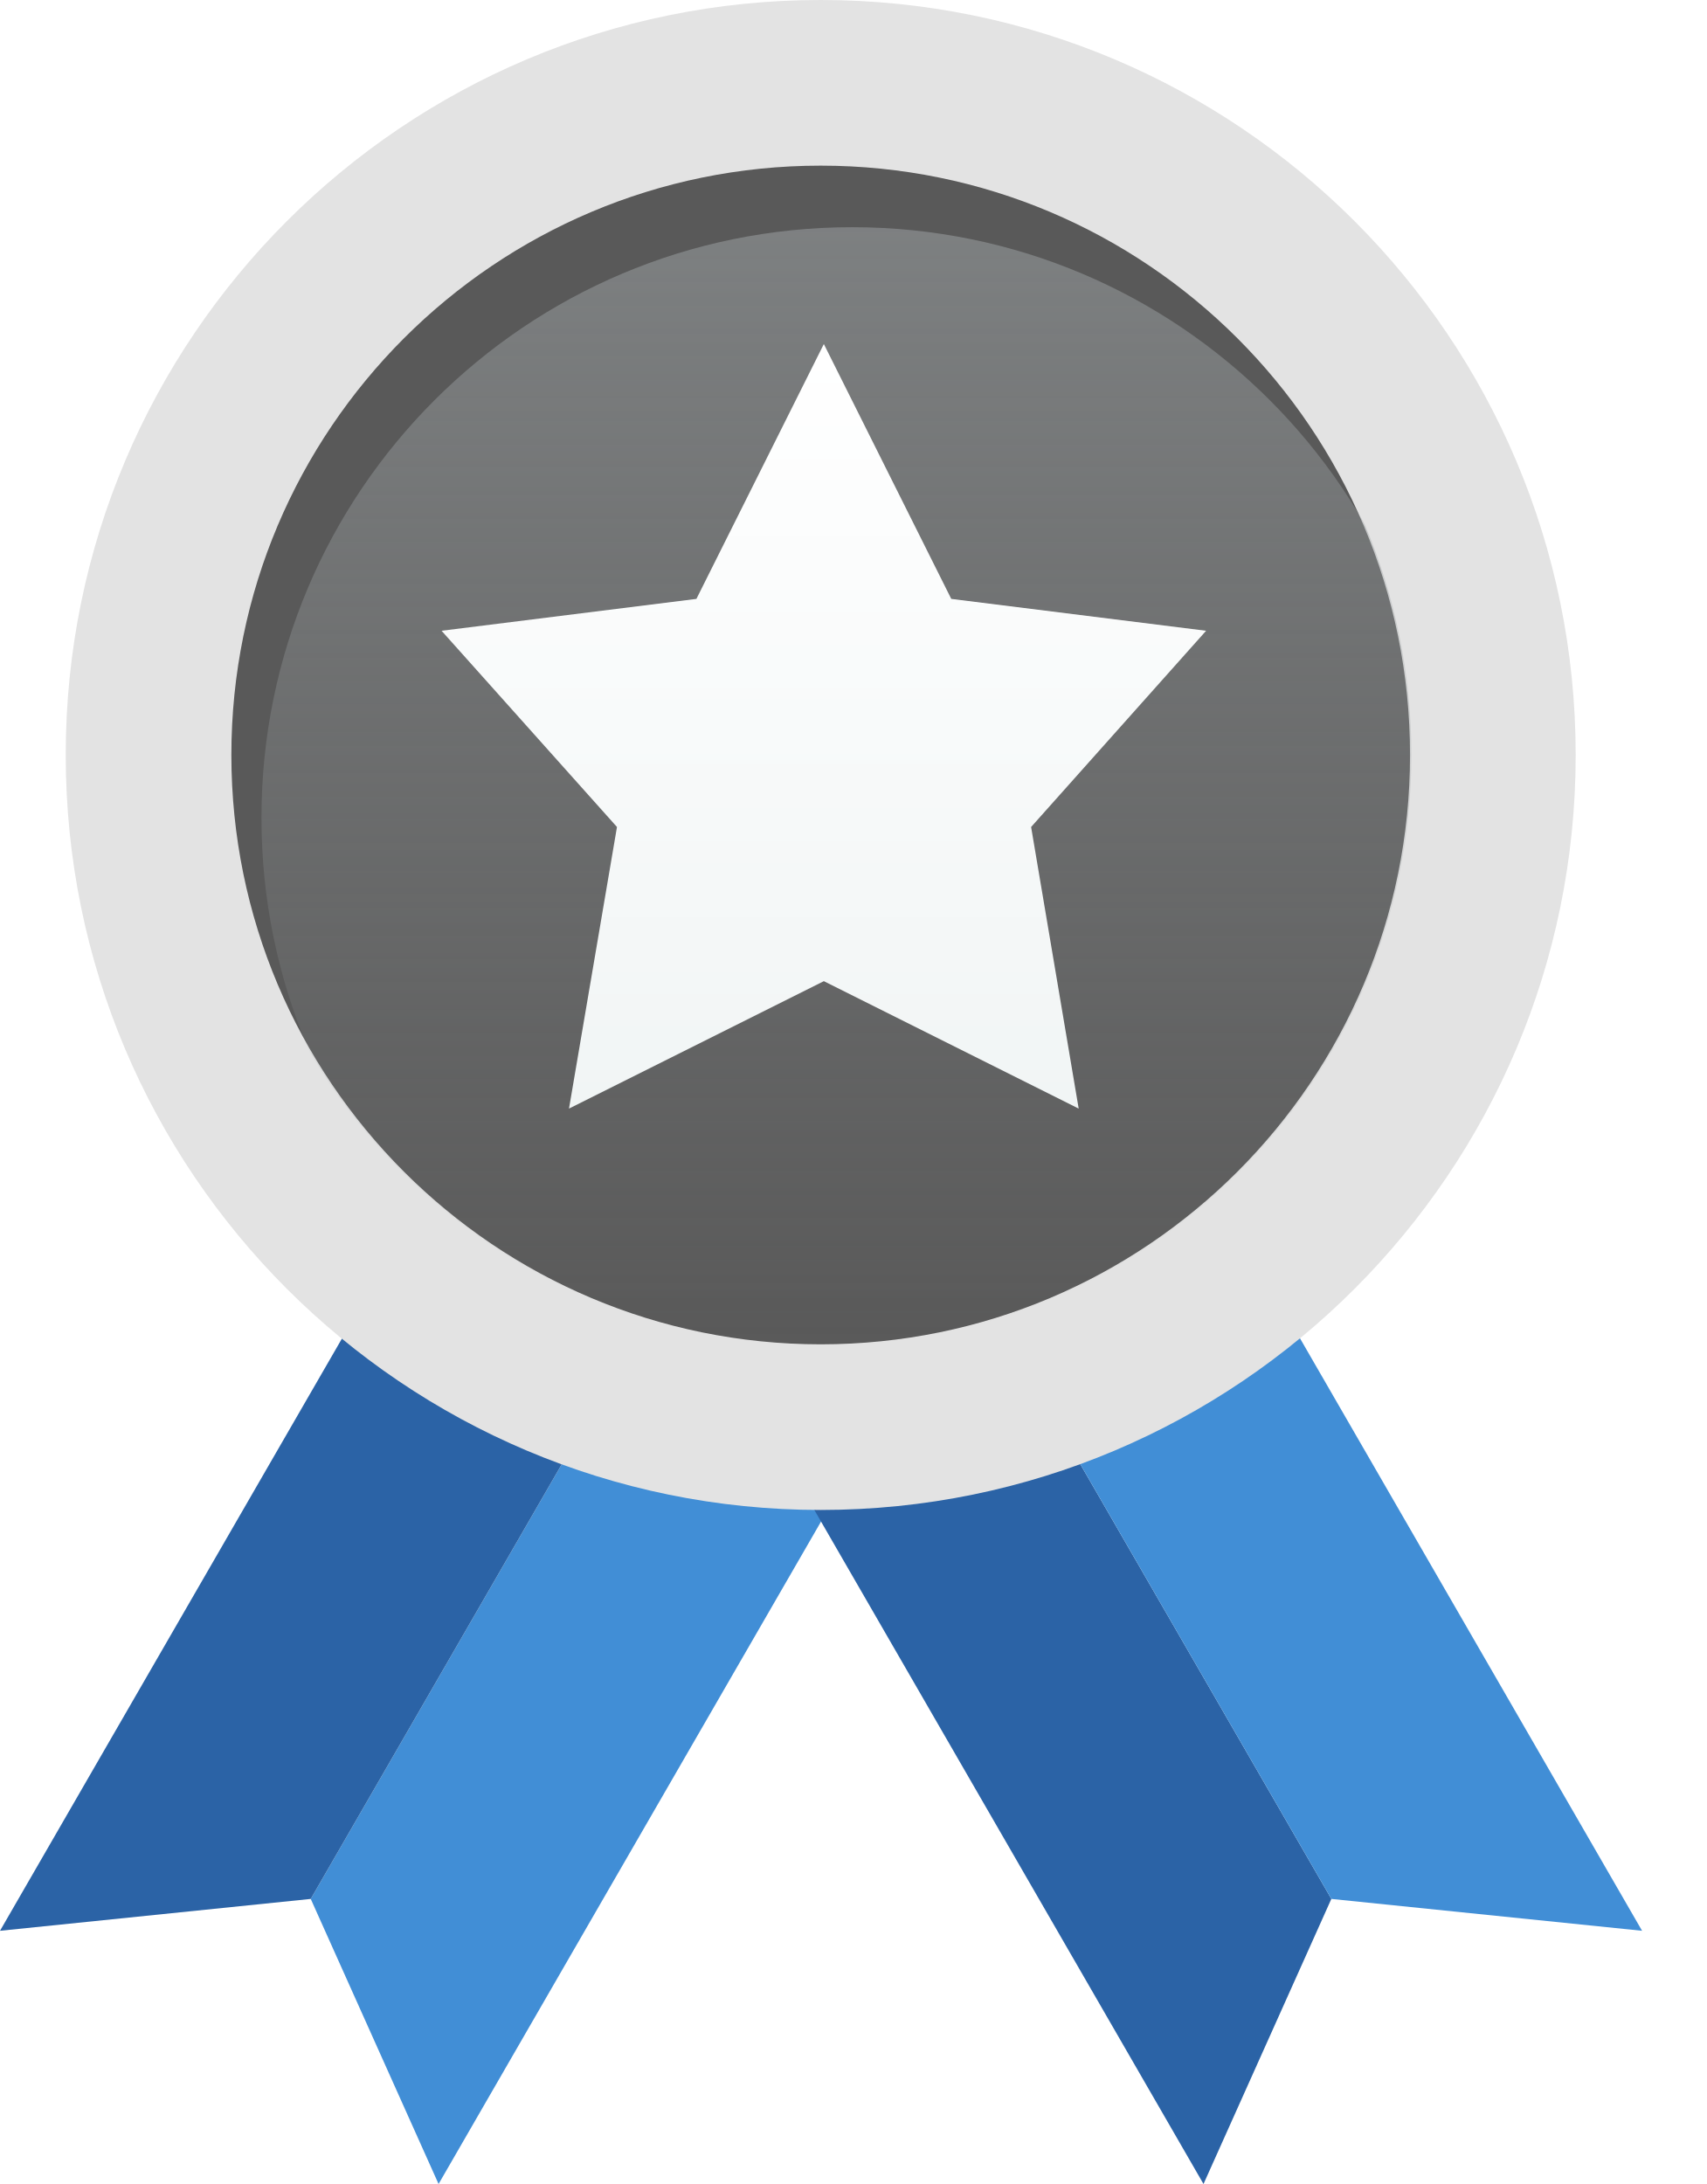
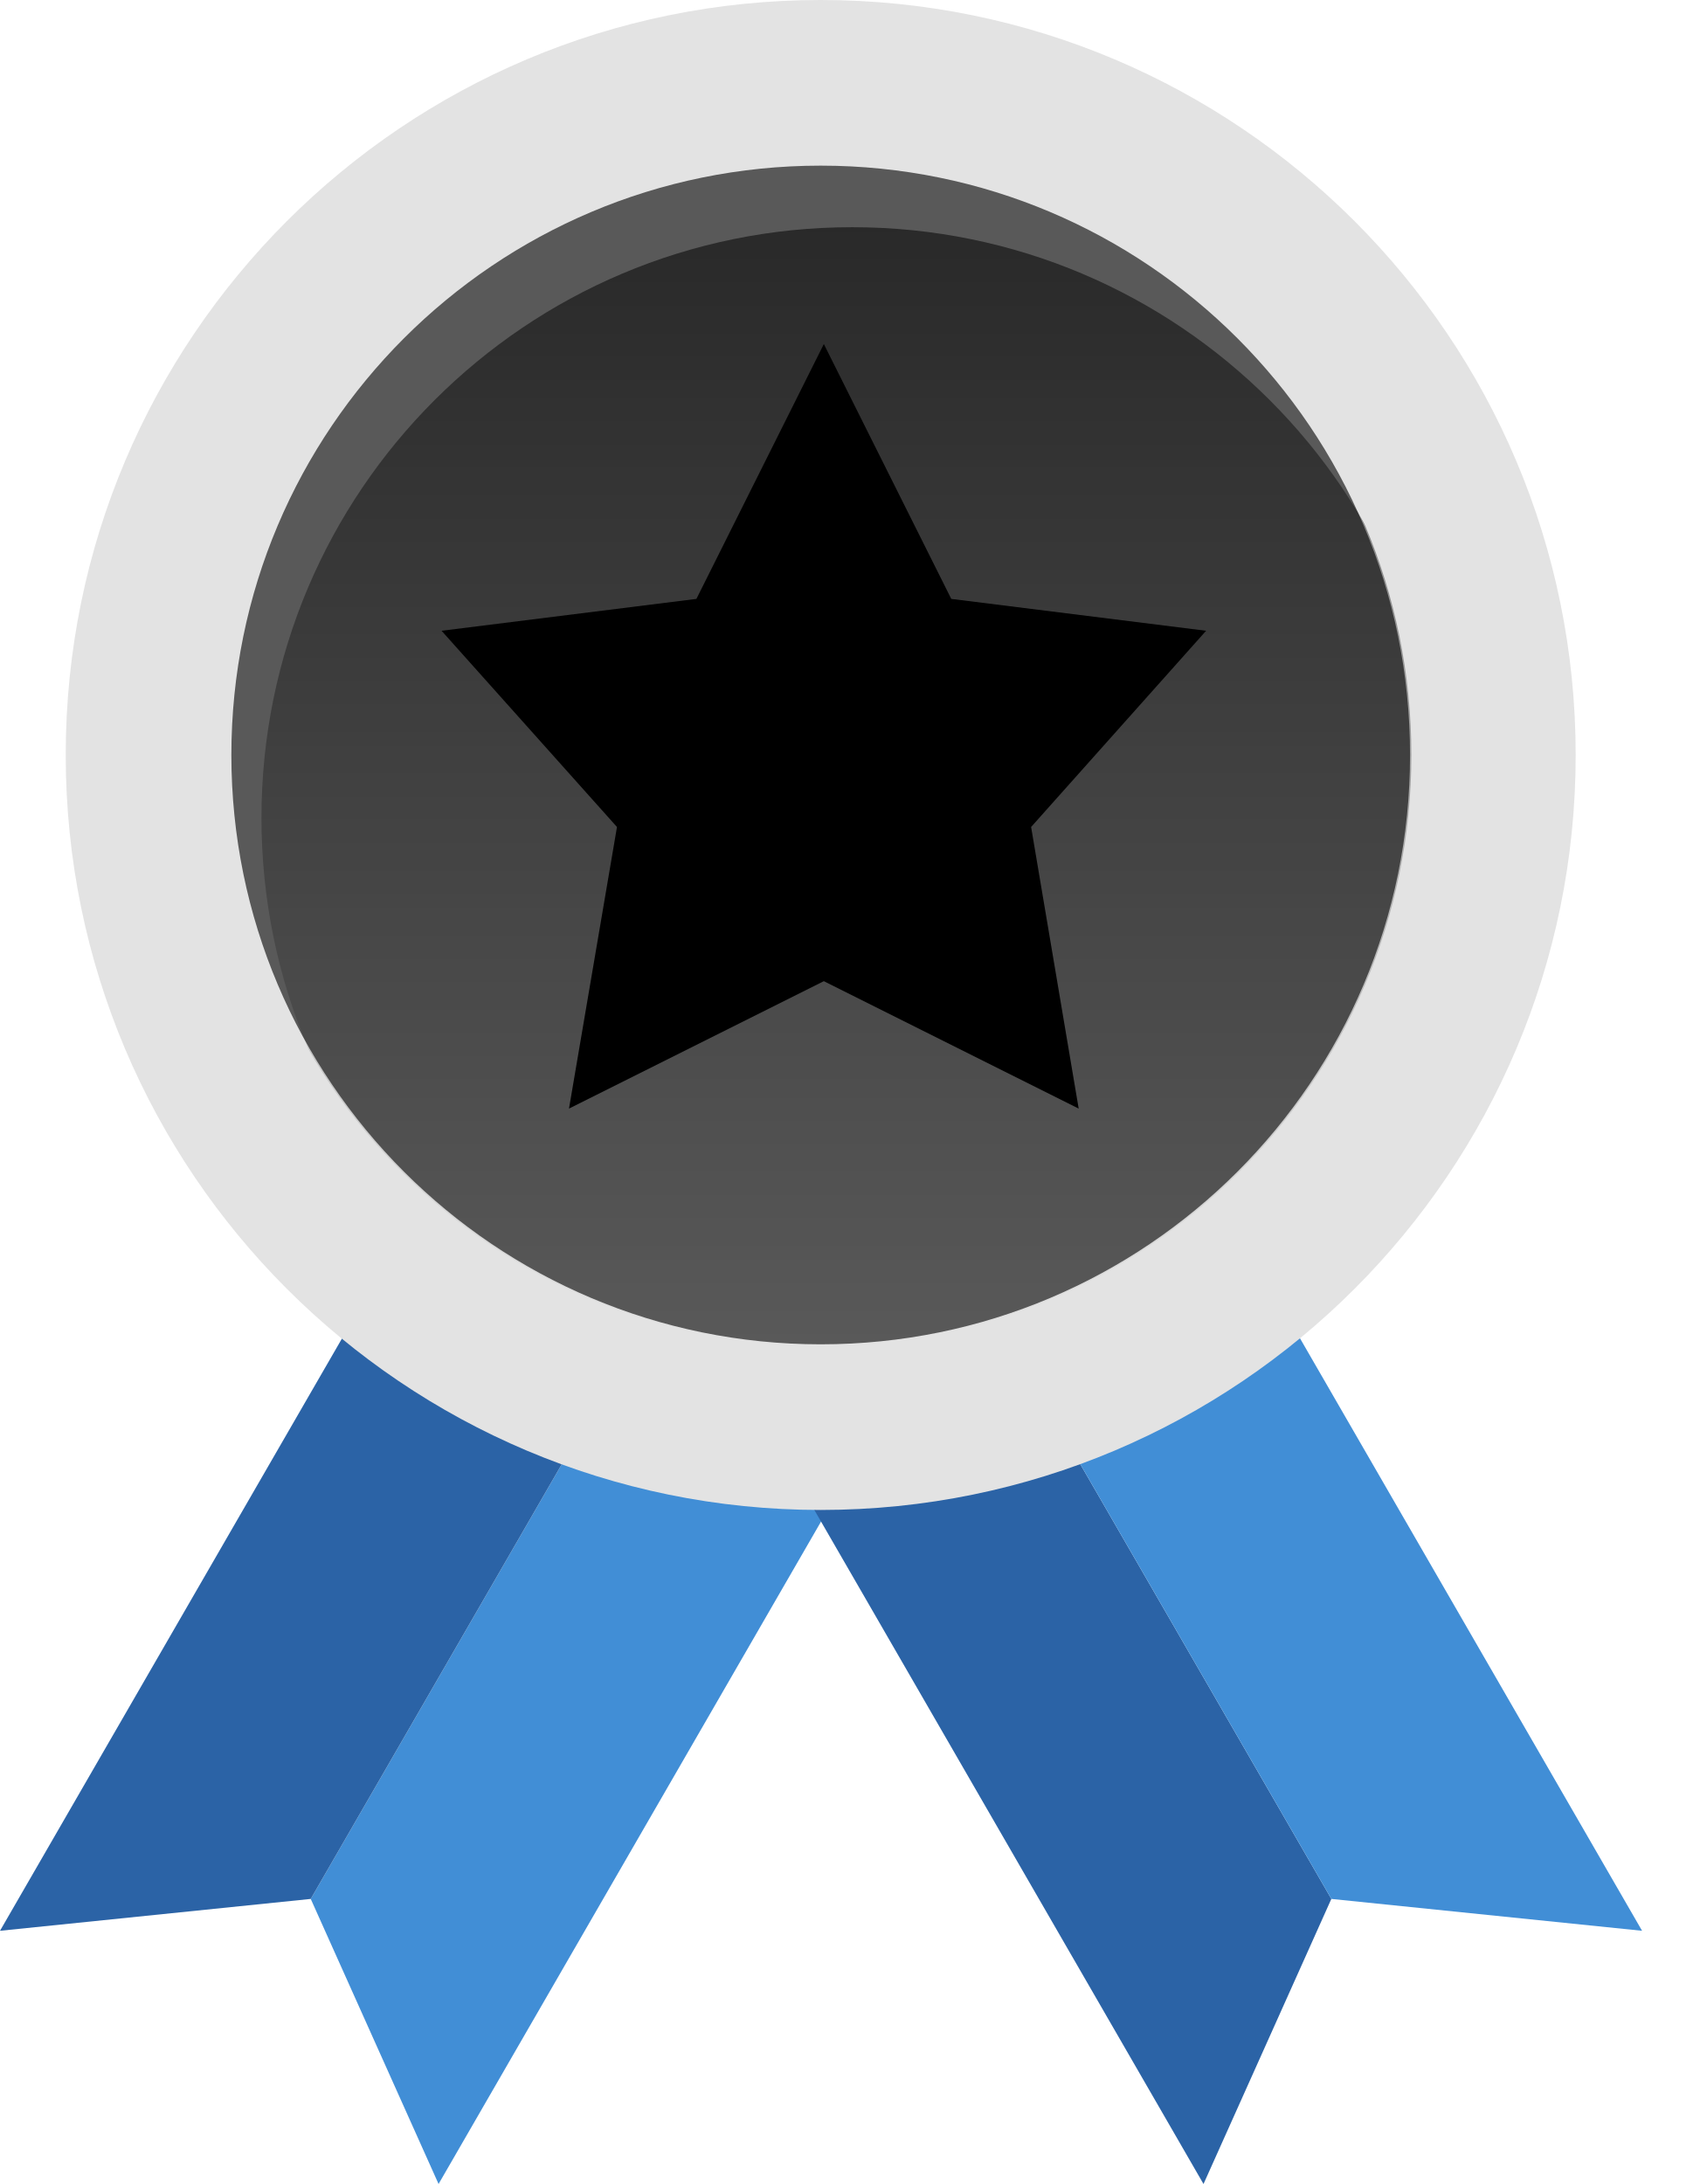
<svg xmlns="http://www.w3.org/2000/svg" fill="none" height="32" viewBox="0 0 25 32" width="25">
  <linearGradient id="a" gradientUnits="userSpaceOnUse" x1="12.025" x2="12.025" y1="2.407" y2="19.717">
-     <stop offset="0" stop-color="#9ca1a3" />
-     <stop offset="1" stop-color="#9ca1a3" stop-opacity="0" />
+     <stop offset="0" stopColor="#9ca1a3" />
+     <stop offset="1" stopColor="#9ca1a3" stop-opacity="0" />
  </linearGradient>
  <linearGradient id="b" gradientUnits="userSpaceOnUse" x1="12.071" x2="12.071" y1="5.041" y2="16.243">
-     <stop offset="0" stop-color="#f1f5f5" />
-     <stop offset="0" stop-color="#fff" />
-     <stop offset="1" stop-color="#f1f5f5" />
+     <stop offset="0" stopColor="#f1f5f5" />
+     <stop offset="0" stopColor="#fff" />
+     <stop offset="1" stopColor="#f1f5f5" />
  </linearGradient>
  <mask id="c" height="18" maskUnits="userSpaceOnUse" width="19" x="3" y="3">
    <circle cx="12.486" cy="11.984" fill="#c28b37" r="8.655" />
  </mask>
  <path d="m9.738 18.844 3.213 1.855-6.525 11.301-1.873-4.177z" fill="#418ed6" />
  <path d="m9.738 18.844-3.213-1.855-6.525 11.301 4.553-.467z" fill="#2b63a6" />
  <path d="m14.322 18.844-3.213 1.855 6.525 11.301 1.873-4.177z" fill="#2b63a6" />
  <path d="m14.322 18.844 3.213-1.855 6.525 11.301-4.553-.467z" fill="#418ed6" />
  <circle cx="12.025" cy="11.062" fill="#e3e3e3" r="11.062" />
  <circle cx="12.025" cy="11.062" fill="#595959" r="8.635" />
  <g mask="url(#c)">
    <circle cx="12.025" cy="11.062" fill="url(#a)" r="8.655" />
  </g>
  <path d="m12.071 5.041 1.867 3.734 3.734.467-2.564 2.875.697 4.126-3.734-1.867-3.734 1.867.703-4.126-2.57-2.875 3.734-.467z" fill="url(#b)" />
</svg>
